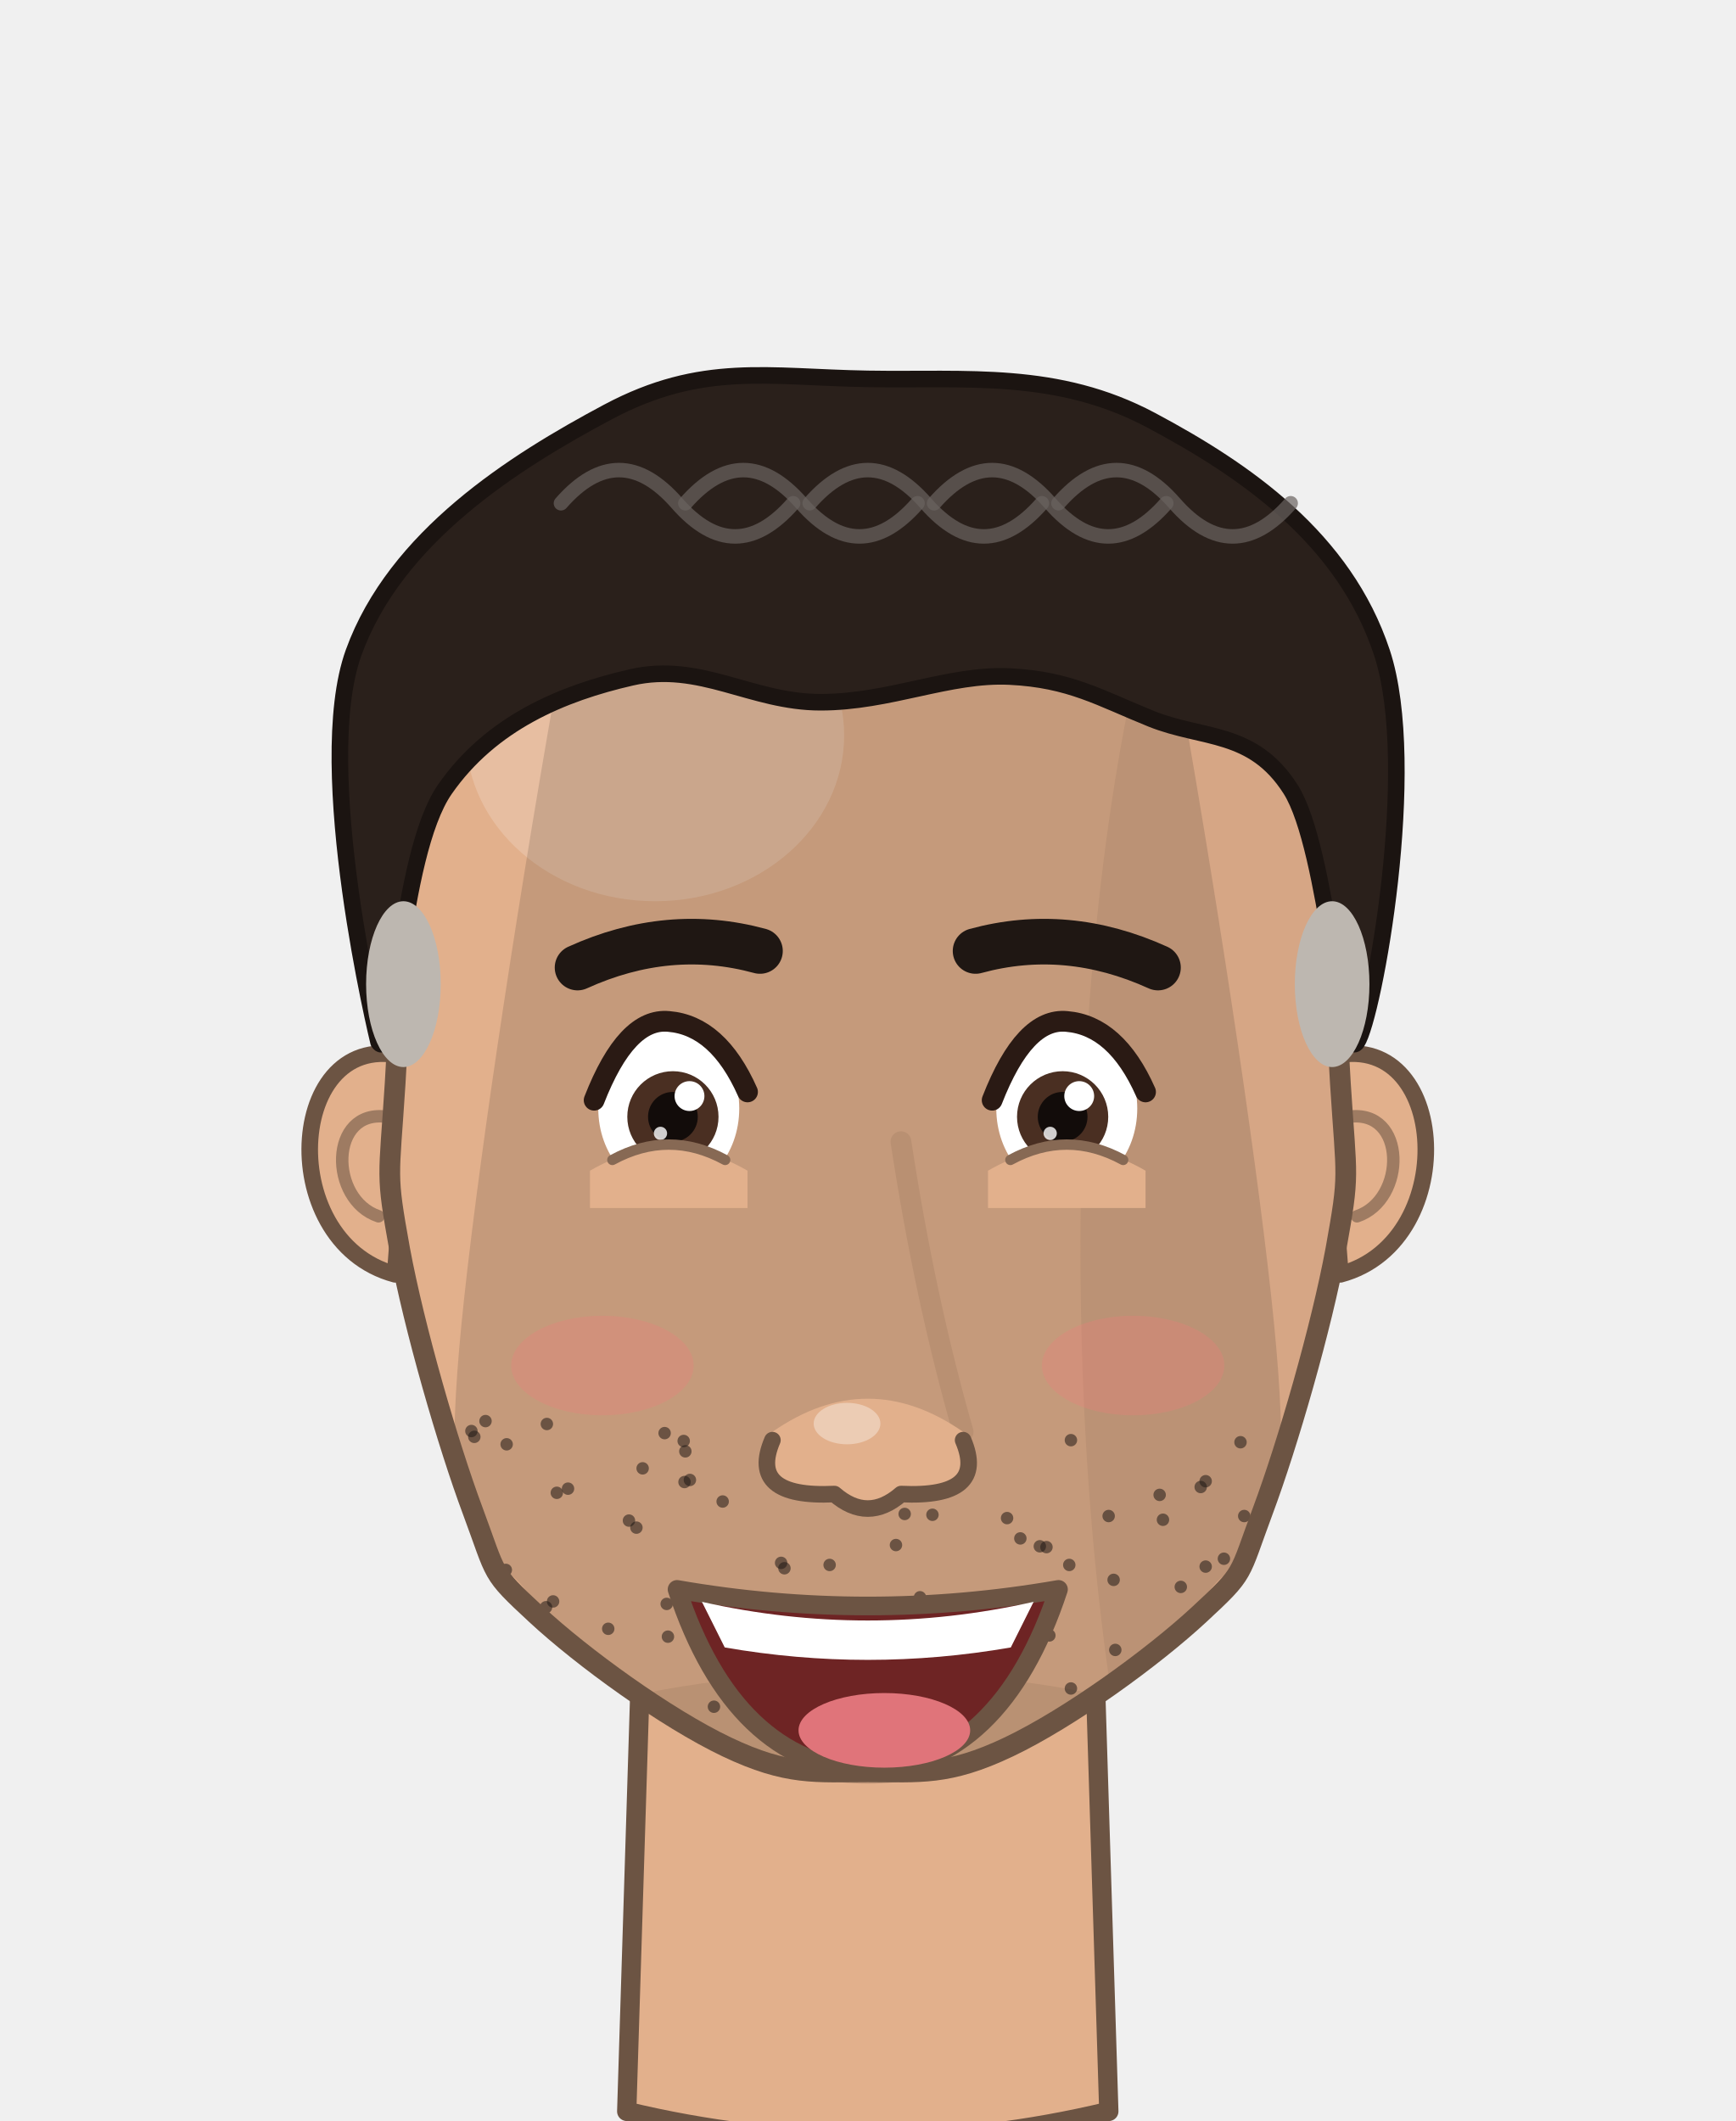
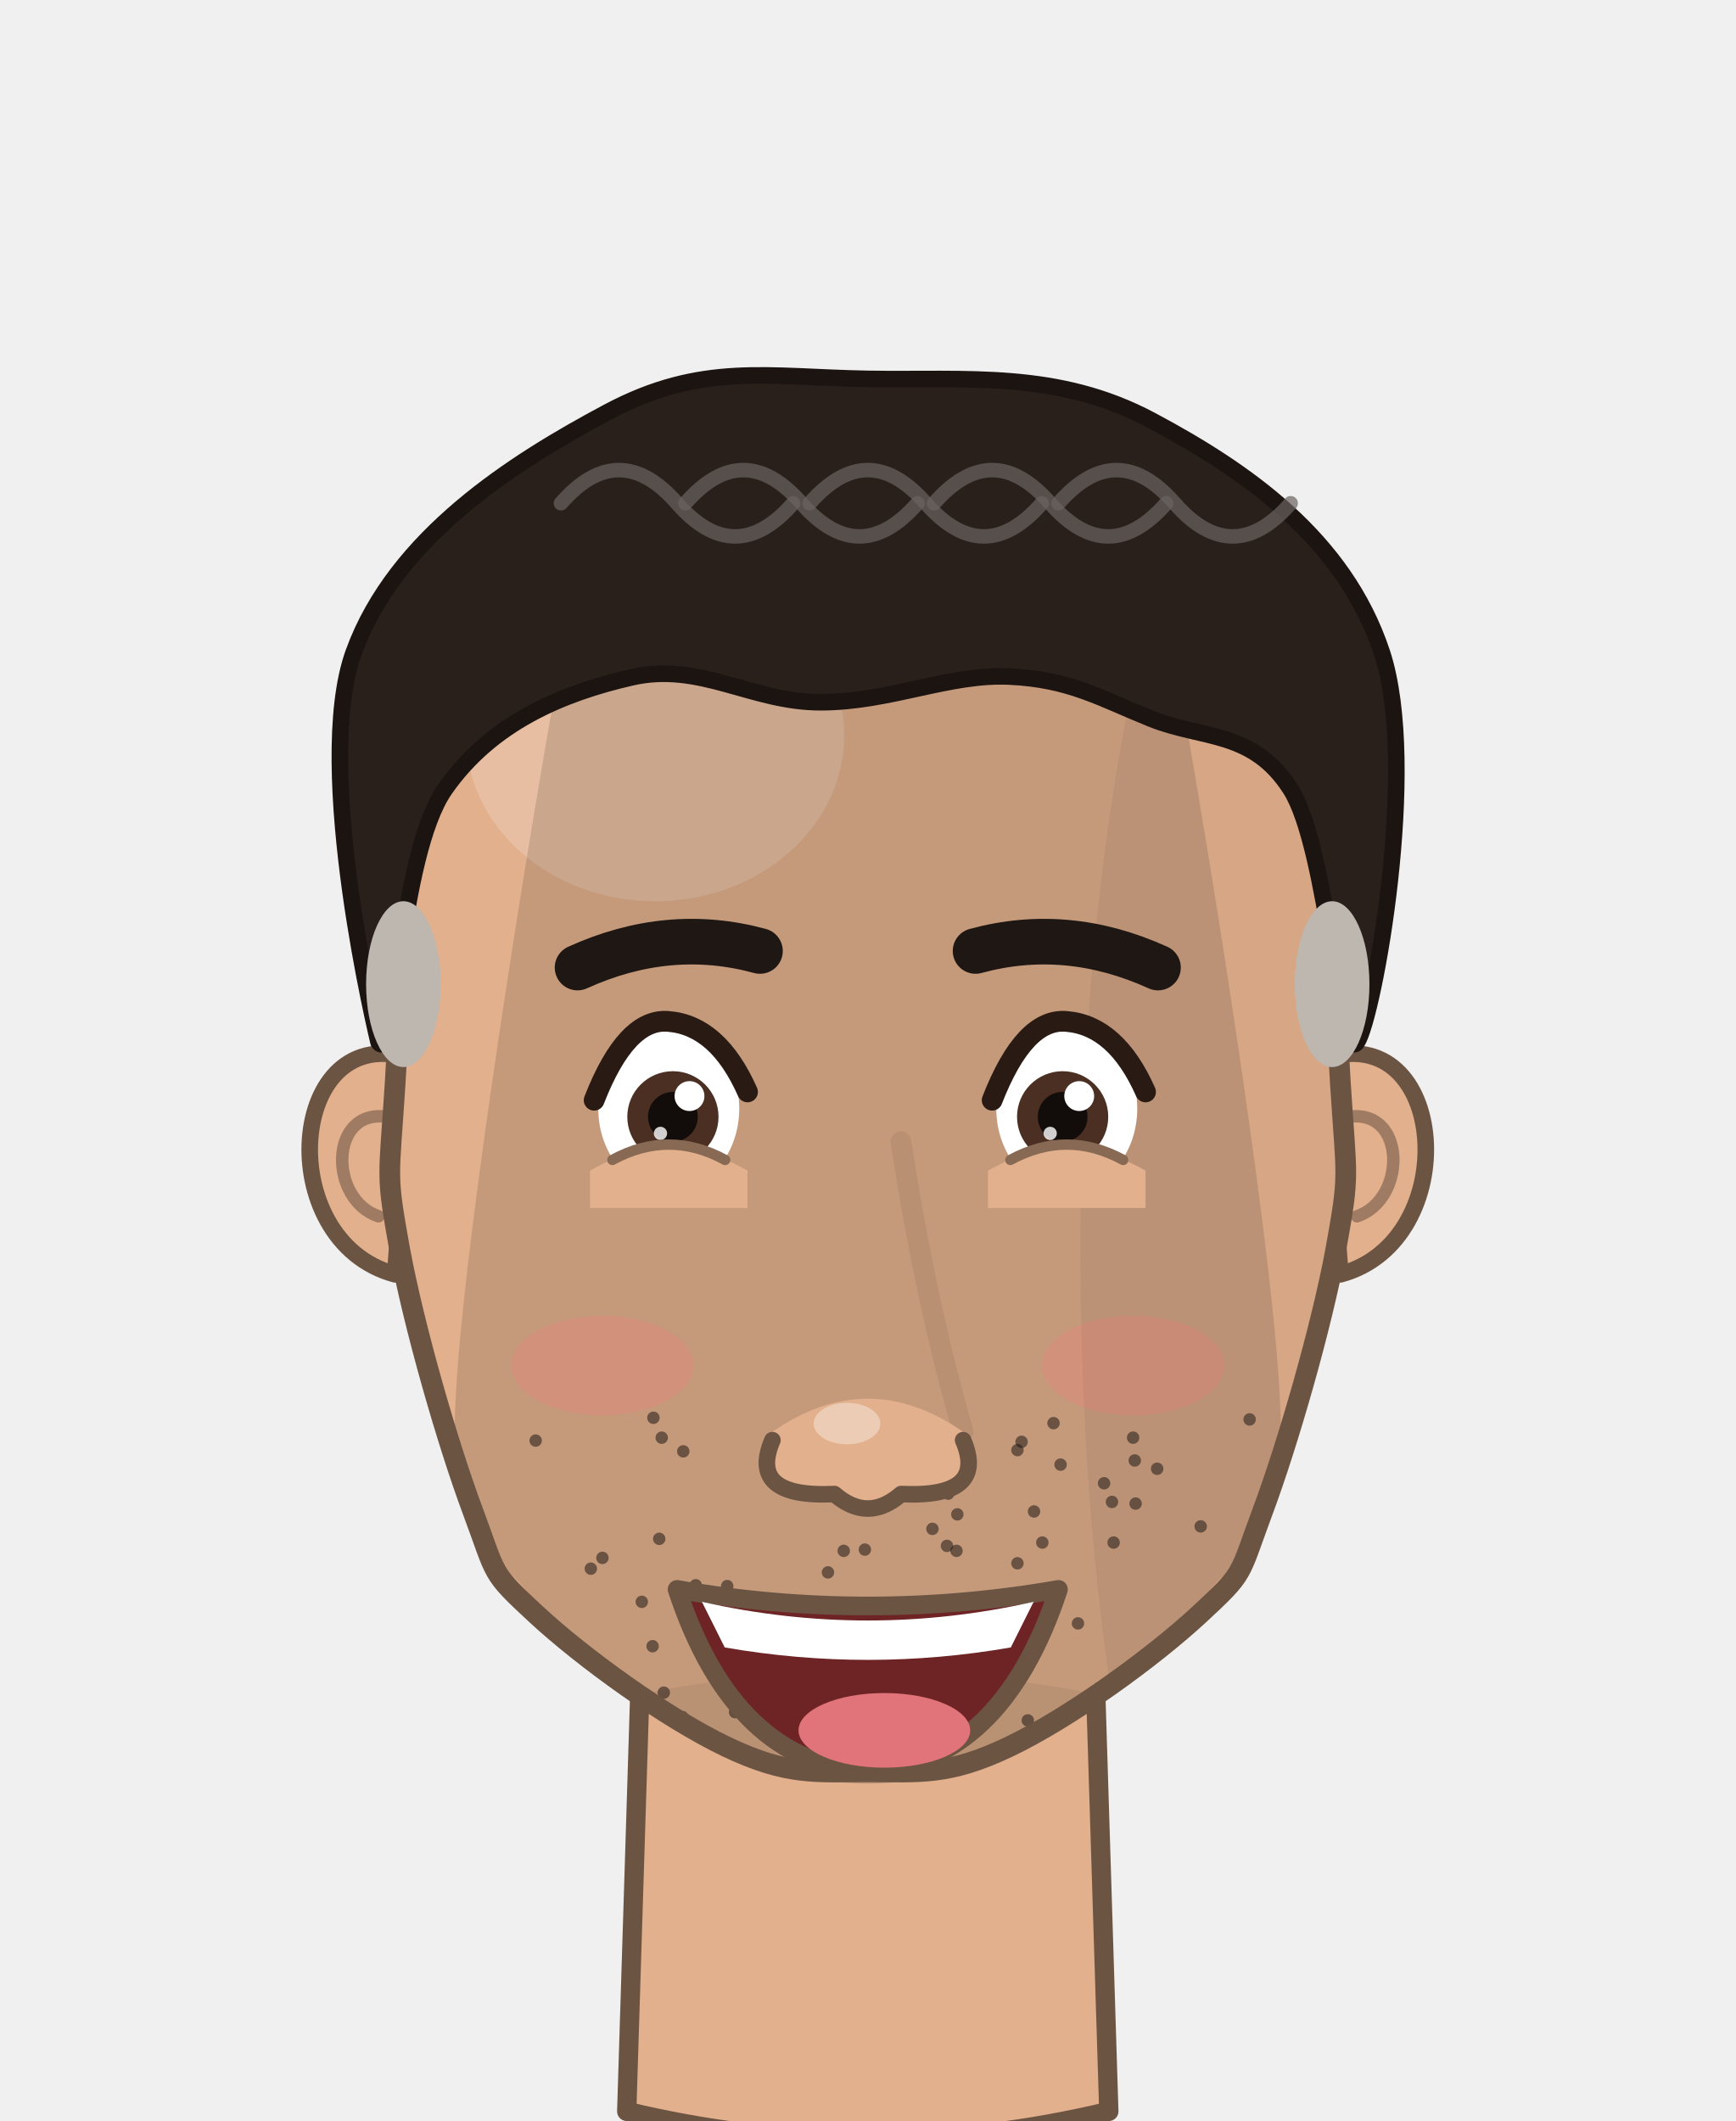
<svg xmlns="http://www.w3.org/2000/svg" viewBox="20 20 360 440" width="360" height="440">
  <path d="M 154.0,330 L 150.0,458 Q 200.0,470 250.0,458 L 246.0,330 Z" fill="#e2b08c" stroke="#6c5443" stroke-width="4" stroke-linecap="round" stroke-linejoin="round" />
  <path d="M 154.0,372 Q 200.0,408 246.0,372 L 246.0,340 L 154.0,340 Z" fill="#b48c70" opacity="0.8" />
  <g transform="translate(0 26) translate(200 236) scale(0.86) translate(-200 -236)">
-     <path d="M 90.0,210 C 60.0,200 56.0,254 86.0,262 Z" fill="#e2b08c" stroke="#6c5443" stroke-width="4" stroke-linecap="round" stroke-linejoin="round" />
+     <path d="M 90.0,210.0 C 60.0,200.0 56.0,254.0 86.0,262.0 Z" fill="#e2b08c" stroke="#6c5443" stroke-width="4" stroke-linecap="round" stroke-linejoin="round" />
    <path d="M 84.0,224 C 70.0,222 70.0,244 82.0,248" fill="none" stroke="#9e7b62" stroke-width="3" stroke-linecap="round" stroke-linejoin="round" />
-     <path d="M 310.0,210 C 340.0,200 344.0,254 314.0,262 Z" fill="#e2b08c" stroke="#6c5443" stroke-width="4" stroke-linecap="round" stroke-linejoin="round" />
+     <path d="M 310.0,210.0 C 340.0,200.0 344.0,254.0 314.0,262.0 Z" fill="#e2b08c" stroke="#6c5443" stroke-width="4" stroke-linecap="round" stroke-linejoin="round" />
    <path d="M 316.0,224 C 330.0,222 330.0,244 318.0,248" fill="none" stroke="#9e7b62" stroke-width="3" stroke-linecap="round" stroke-linejoin="round" />
    <clipPath id="f-romain">
      <path d="M 200.0,72.0 C 200.0,72.0 251.5,71.9 270.7,82.0 C 289.9,92.1 296.9,102.4 304.9,127.0 C 312.8,151.6 312.5,192.3 314.0,216.0 C 315.5,239.7 316.3,237.1 312.9,256.0 C 309.4,274.9 301.3,302.9 295.3,319.0 C 289.3,335.1 291.2,333.6 280.0,344.0 C 268.8,354.4 248.7,369.0 234.0,376.0 C 219.3,383.0 212.5,382.0 200.0,382.0 C 187.5,382.0 180.7,383.0 166.0,376.0 C 151.3,369.0 131.2,354.4 120.0,344.0 C 108.8,333.6 110.7,335.1 104.7,319.0 C 98.7,302.9 90.6,274.9 87.1,256.0 C 83.7,237.1 84.5,239.7 86.0,216.0 C 87.5,192.3 87.2,151.6 95.1,127.0 C 103.1,102.4 110.1,92.1 129.3,82.0 C 148.5,71.9 174.1,72.0 200.0,72.0 Z" />
    </clipPath>
    <path d="M 200.0,72.0 C 200.0,72.0 251.5,71.9 270.7,82.0 C 289.9,92.1 296.9,102.4 304.9,127.0 C 312.8,151.6 312.5,192.3 314.0,216.0 C 315.5,239.7 316.3,237.1 312.9,256.0 C 309.4,274.9 301.3,302.9 295.3,319.0 C 289.3,335.1 291.2,333.6 280.0,344.0 C 268.8,354.4 248.7,369.0 234.0,376.0 C 219.3,383.0 212.5,382.0 200.0,382.0 C 187.5,382.0 180.7,383.0 166.0,376.0 C 151.3,369.0 131.2,354.4 120.0,344.0 C 108.8,333.6 110.7,335.1 104.7,319.0 C 98.7,302.9 90.6,274.9 87.1,256.0 C 83.7,237.1 84.5,239.7 86.0,216.0 C 87.5,192.3 87.2,151.6 95.1,127.0 C 103.1,102.4 110.1,92.1 129.3,82.0 C 148.5,71.9 174.1,72.0 200.0,72.0 Z" fill="#e2b08c" />
    <g clip-path="url(#f-romain)">
      <ellipse cx="308.3" cy="256" rx="57.0" ry="217.0" fill="#c29778" opacity="0.38" />
      <ellipse cx="200.0" cy="392" rx="102.6" ry="34" fill="#c29778" opacity="0.45" />
      <ellipse cx="148.7" cy="132" rx="45.6" ry="40" fill="#ffffff" opacity="0.18" />
      <path d="M 200.0,-26.0 C 200.0,-26.0 226.0,-79.0 244.0,-24.0 C 262.0,31.0 291.4,206.9 298.0,274.0 C 304.6,341.1 290.6,322.9 280.0,342.0 C 269.4,361.1 254.7,370.3 240.0,378.0 C 225.3,385.7 214.7,384.0 200.0,384.0 C 185.3,384.0 174.7,385.7 160.0,378.0 C 145.3,370.3 130.6,361.1 120.0,342.0 C 109.4,322.9 95.4,341.1 102.0,274.0 C 108.6,206.9 138.0,31.0 156.0,-24.0 C 174.0,-79.0 183.9,-26.0 200.0,-26.0 Z" fill="#2a201b" opacity="0.156" />
-       <circle cx="112.7" cy="333.3" r="1.5" fill="#211915" opacity="0.55" />
-       <circle cx="275.5" cy="337.4" r="1.5" fill="#211915" opacity="0.55" />
-       <circle cx="248.6" cy="332.1" r="1.5" fill="#211915" opacity="0.55" />
-       <circle cx="209.7" cy="306.3" r="1.5" fill="#211915" opacity="0.55" />
-       <circle cx="259.7" cy="352.6" r="1.5" fill="#211915" opacity="0.55" />
-       <circle cx="137.4" cy="347.5" r="1.5" fill="#211915" opacity="0.55" />
-       <circle cx="187.2" cy="368.4" r="1.5" fill="#211915" opacity="0.55" />
-       <circle cx="281.5" cy="332.5" r="1.5" fill="#211915" opacity="0.55" />
-       <circle cx="182.6" cy="362.4" r="1.5" fill="#211915" opacity="0.55" />
-       <circle cx="151.8" cy="349.4" r="1.5" fill="#211915" opacity="0.55" />
-       <circle cx="151.5" cy="341.5" r="1.5" fill="#211915" opacity="0.55" />
-       <circle cx="124.1" cy="340.9" r="1.5" fill="#211915" opacity="0.55" />
-       <circle cx="285.9" cy="330.6" r="1.5" fill="#211915" opacity="0.55" />
-       <circle cx="244.6" cy="343.4" r="1.5" fill="#211915" opacity="0.55" />
-       <circle cx="243.1" cy="327.8" r="1.5" fill="#211915" opacity="0.55" />
-       <circle cx="206.8" cy="327.3" r="1.5" fill="#211915" opacity="0.55" />
-       <circle cx="130.3" cy="363.1" r="1.5" fill="#211915" opacity="0.55" />
-       <circle cx="290.8" cy="320.3" r="1.5" fill="#211915" opacity="0.55" />
-       <circle cx="105.1" cy="301.2" r="1.5" fill="#211915" opacity="0.55" />
-       <circle cx="212.6" cy="339.9" r="1.5" fill="#211915" opacity="0.55" />
-       <circle cx="162.6" cy="355.3" r="1.5" fill="#211915" opacity="0.55" />
-       <circle cx="258.1" cy="320.3" r="1.5" fill="#211915" opacity="0.55" />
-       <circle cx="155.8" cy="312.1" r="1.5" fill="#211915" opacity="0.55" />
-       <circle cx="276.8" cy="362.3" r="1.5" fill="#211915" opacity="0.55" />
-       <circle cx="233.6" cy="320.8" r="1.5" fill="#211915" opacity="0.55" />
-       <circle cx="157.1" cy="311.6" r="1.5" fill="#211915" opacity="0.55" />
-       <circle cx="169.6" cy="353.2" r="1.5" fill="#211915" opacity="0.55" />
-       <circle cx="281.5" cy="311.9" r="1.5" fill="#211915" opacity="0.55" />
-       <circle cx="259.3" cy="335.7" r="1.5" fill="#211915" opacity="0.55" />
-       <circle cx="179.1" cy="331.6" r="1.5" fill="#211915" opacity="0.55" />
-       <circle cx="156.0" cy="304.7" r="1.5" fill="#211915" opacity="0.55" />
-       <circle cx="277.8" cy="367.3" r="1.5" fill="#211915" opacity="0.55" />
-       <circle cx="200.2" cy="341.9" r="1.5" fill="#211915" opacity="0.55" />
-       <circle cx="249.0" cy="361.9" r="1.5" fill="#211915" opacity="0.55" />
-       <circle cx="177.2" cy="350.3" r="1.5" fill="#211915" opacity="0.55" />
-       <circle cx="249.0" cy="302.0" r="1.5" fill="#211915" opacity="0.55" />
-       <circle cx="278.2" cy="347.1" r="1.5" fill="#211915" opacity="0.55" />
-       <circle cx="107.8" cy="297.4" r="1.5" fill="#211915" opacity="0.55" />
-       <circle cx="219.9" cy="303.8" r="1.5" fill="#211915" opacity="0.55" />
-       <circle cx="289.9" cy="302.5" r="1.5" fill="#211915" opacity="0.55" />
-       <circle cx="231.8" cy="352.1" r="1.5" fill="#211915" opacity="0.55" />
-       <circle cx="124.0" cy="355.5" r="1.5" fill="#211915" opacity="0.55" />
-       <circle cx="202.4" cy="296.7" r="1.5" fill="#211915" opacity="0.55" />
-       <circle cx="178.1" cy="350.2" r="1.5" fill="#211915" opacity="0.55" />
-       <circle cx="236.8" cy="325.7" r="1.5" fill="#211915" opacity="0.55" />
-       <circle cx="218.1" cy="299.4" r="1.5" fill="#211915" opacity="0.55" />
-       <circle cx="208.9" cy="319.8" r="1.5" fill="#211915" opacity="0.55" />
-       <circle cx="265.9" cy="360.9" r="1.5" fill="#211915" opacity="0.55" />
-       <circle cx="179.9" cy="332.9" r="1.5" fill="#211915" opacity="0.55" />
-       <circle cx="144.2" cy="323.1" r="1.5" fill="#211915" opacity="0.55" />
-       <circle cx="215.6" cy="320.0" r="1.5" fill="#211915" opacity="0.55" />
-       <circle cx="151.0" cy="300.3" r="1.5" fill="#211915" opacity="0.55" />
-       <circle cx="271.2" cy="321.2" r="1.5" fill="#211915" opacity="0.55" />
-       <circle cx="104.4" cy="299.8" r="1.5" fill="#211915" opacity="0.55" />
-       <circle cx="241.5" cy="327.6" r="1.5" fill="#211915" opacity="0.55" />
-       <circle cx="155.6" cy="302.2" r="1.5" fill="#211915" opacity="0.55" />
-       <circle cx="165.0" cy="316.8" r="1.5" fill="#211915" opacity="0.55" />
-       <circle cx="122.4" cy="342.3" r="1.5" fill="#211915" opacity="0.55" />
-       <circle cx="142.4" cy="321.4" r="1.5" fill="#211915" opacity="0.55" />
-       <circle cx="122.6" cy="298.1" r="1.5" fill="#211915" opacity="0.55" />
-       <circle cx="135.0" cy="357.7" r="1.5" fill="#211915" opacity="0.55" />
-       <circle cx="120.9" cy="369.9" r="1.5" fill="#211915" opacity="0.55" />
-       <circle cx="125.0" cy="314.7" r="1.5" fill="#211915" opacity="0.55" />
-       <circle cx="112.9" cy="303.0" r="1.5" fill="#211915" opacity="0.55" />
-       <circle cx="162.9" cy="366.3" r="1.5" fill="#211915" opacity="0.55" />
-       <circle cx="280.3" cy="313.3" r="1.5" fill="#211915" opacity="0.55" />
-       <circle cx="127.7" cy="313.7" r="1.5" fill="#211915" opacity="0.55" />
-       <circle cx="270.4" cy="315.2" r="1.5" fill="#211915" opacity="0.55" />
-       <circle cx="190.8" cy="332.1" r="1.5" fill="#211915" opacity="0.55" />
-       <circle cx="145.7" cy="308.8" r="1.5" fill="#211915" opacity="0.55" />
-       <circle cx="243.8" cy="349.1" r="1.5" fill="#211915" opacity="0.55" />
+       <circle cx="209.6" cy="309.1" r="1.5" fill="#211915" opacity="0.55" />
+       <circle cx="146.3" cy="364.0" r="1.5" fill="#211915" opacity="0.55" />
+       <circle cx="258.9" cy="316.9" r="1.5" fill="#211915" opacity="0.55" />
+       <circle cx="136.0" cy="330.4" r="1.5" fill="#211915" opacity="0.55" />
+       <circle cx="212.9" cy="310.2" r="1.5" fill="#211915" opacity="0.55" />
+       <circle cx="119.9" cy="302.1" r="1.5" fill="#211915" opacity="0.55" />
+       <circle cx="264.6" cy="317.3" r="1.5" fill="#211915" opacity="0.55" />
+       <circle cx="215.6" cy="323.4" r="1.5" fill="#211915" opacity="0.55" />
+       <circle cx="250.7" cy="346.2" r="1.5" fill="#211915" opacity="0.55" />
+       <circle cx="240.1" cy="319.2" r="1.5" fill="#211915" opacity="0.55" />
+       <circle cx="150.8" cy="362.9" r="1.5" fill="#211915" opacity="0.55" />
+       <circle cx="255.4" cy="362.6" r="1.5" fill="#211915" opacity="0.55" />
+       <circle cx="233.9" cy="339.3" r="1.5" fill="#211915" opacity="0.55" />
+       <circle cx="222.6" cy="306.2" r="1.5" fill="#211915" opacity="0.55" />
+       <circle cx="259.3" cy="326.7" r="1.5" fill="#211915" opacity="0.55" />
+       <circle cx="155.3" cy="368.8" r="1.5" fill="#211915" opacity="0.55" />
+       <circle cx="264.0" cy="301.4" r="1.5" fill="#211915" opacity="0.55" />
+       <circle cx="148.3" cy="296.6" r="1.5" fill="#211915" opacity="0.55" />
+       <circle cx="164.7" cy="346.2" r="1.5" fill="#211915" opacity="0.55" />
+       <circle cx="229.0" cy="341.9" r="1.5" fill="#211915" opacity="0.55" />
+       <circle cx="158.5" cy="337.0" r="1.5" fill="#211915" opacity="0.55" />
+       <circle cx="219.1" cy="327.5" r="1.5" fill="#211915" opacity="0.55" />
+       <circle cx="242.1" cy="326.7" r="1.5" fill="#211915" opacity="0.55" />
+       <circle cx="264.4" cy="306.9" r="1.5" fill="#211915" opacity="0.55" />
+       <circle cx="200.0" cy="362.1" r="1.5" fill="#211915" opacity="0.55" />
+       <circle cx="215.3" cy="352.8" r="1.5" fill="#211915" opacity="0.55" />
+       <circle cx="203.1" cy="355.1" r="1.5" fill="#211915" opacity="0.55" />
+       <circle cx="187.4" cy="345.8" r="1.5" fill="#211915" opacity="0.55" />
+       <circle cx="236.1" cy="331.7" r="1.5" fill="#211915" opacity="0.55" />
+       <circle cx="221.4" cy="328.7" r="1.5" fill="#211915" opacity="0.55" />
+       <circle cx="236.1" cy="304.4" r="1.5" fill="#211915" opacity="0.55" />
+       <circle cx="145.5" cy="341.0" r="1.5" fill="#211915" opacity="0.55" />
+       <circle cx="150.3" cy="301.4" r="1.5" fill="#211915" opacity="0.55" />
+       <circle cx="191.3" cy="351.3" r="1.5" fill="#211915" opacity="0.55" />
+       <circle cx="155.5" cy="304.7" r="1.5" fill="#211915" opacity="0.55" />
+       <circle cx="115.1" cy="338.1" r="1.5" fill="#211915" opacity="0.55" />
+       <circle cx="194.2" cy="328.7" r="1.5" fill="#211915" opacity="0.55" />
+       <circle cx="292.1" cy="297.0" r="1.5" fill="#211915" opacity="0.55" />
+       <circle cx="183.1" cy="363.6" r="1.5" fill="#211915" opacity="0.55" />
+       <circle cx="190.4" cy="333.9" r="1.5" fill="#211915" opacity="0.55" />
+       <circle cx="230.7" cy="340.8" r="1.5" fill="#211915" opacity="0.55" />
+       <circle cx="269.8" cy="308.9" r="1.5" fill="#211915" opacity="0.55" />
+       <circle cx="207.8" cy="298.5" r="1.5" fill="#211915" opacity="0.55" />
+       <circle cx="134.0" cy="368.1" r="1.5" fill="#211915" opacity="0.55" />
+       <circle cx="269.7" cy="366.5" r="1.5" fill="#211915" opacity="0.55" />
+       <circle cx="210.8" cy="357.9" r="1.5" fill="#211915" opacity="0.55" />
+       <circle cx="168.0" cy="367.6" r="1.5" fill="#211915" opacity="0.55" />
+       <circle cx="160.4" cy="345.2" r="1.5" fill="#211915" opacity="0.55" />
+       <circle cx="199.3" cy="328.4" r="1.5" fill="#211915" opacity="0.55" />
+       <circle cx="280.3" cy="322.8" r="1.5" fill="#211915" opacity="0.55" />
+       <circle cx="238.6" cy="369.6" r="1.5" fill="#211915" opacity="0.55" />
+       <circle cx="187.0" cy="299.9" r="1.5" fill="#211915" opacity="0.55" />
+       <circle cx="148.1" cy="351.7" r="1.5" fill="#211915" opacity="0.55" />
+       <circle cx="214.7" cy="301.9" r="1.5" fill="#211915" opacity="0.55" />
+       <circle cx="219.4" cy="314.9" r="1.5" fill="#211915" opacity="0.55" />
+       <circle cx="117.3" cy="341.6" r="1.5" fill="#211915" opacity="0.55" />
+       <circle cx="211.1" cy="299.7" r="1.5" fill="#211915" opacity="0.55" />
+       <circle cx="161.5" cy="346.3" r="1.5" fill="#211915" opacity="0.55" />
+       <circle cx="133.2" cy="333.0" r="1.5" fill="#211915" opacity="0.55" />
+       <circle cx="237.1" cy="302.4" r="1.5" fill="#211915" opacity="0.55" />
+       <circle cx="192.5" cy="307.9" r="1.5" fill="#211915" opacity="0.55" />
+       <circle cx="180.5" cy="305.8" r="1.5" fill="#211915" opacity="0.55" />
+       <circle cx="246.5" cy="307.9" r="1.5" fill="#211915" opacity="0.55" />
+       <circle cx="221.6" cy="319.9" r="1.5" fill="#211915" opacity="0.55" />
+       <circle cx="172.4" cy="366.1" r="1.5" fill="#211915" opacity="0.55" />
+       <circle cx="200.8" cy="341.9" r="1.5" fill="#211915" opacity="0.55" />
+       <circle cx="244.8" cy="297.9" r="1.5" fill="#211915" opacity="0.55" />
+       <circle cx="257.0" cy="312.4" r="1.5" fill="#211915" opacity="0.55" />
+       <circle cx="149.7" cy="325.8" r="1.5" fill="#211915" opacity="0.55" />
+       <circle cx="166.1" cy="337.2" r="1.5" fill="#211915" opacity="0.55" />
+       <circle cx="214.4" cy="344.6" r="1.5" fill="#211915" opacity="0.55" />
    </g>
    <path d="M 200.0,72.0 C 200.0,72.0 251.5,71.9 270.7,82.0 C 289.9,92.1 296.9,102.4 304.9,127.0 C 312.8,151.6 312.5,192.3 314.0,216.0 C 315.5,239.7 316.3,237.1 312.9,256.0 C 309.4,274.9 301.3,302.9 295.3,319.0 C 289.3,335.1 291.2,333.6 280.0,344.0 C 268.8,354.4 248.7,369.0 234.0,376.0 C 219.3,383.0 212.5,382.0 200.0,382.0 C 187.5,382.0 180.7,383.0 166.0,376.0 C 151.3,369.0 131.2,354.4 120.0,344.0 C 108.8,333.6 110.7,335.1 104.7,319.0 C 98.7,302.9 90.6,274.9 87.1,256.0 C 83.7,237.1 84.5,239.7 86.0,216.0 C 87.5,192.3 87.2,151.6 95.1,127.0 C 103.1,102.4 110.1,92.1 129.3,82.0 C 148.5,71.9 174.1,72.0 200.0,72.0 Z" fill="none" stroke="#6c5443" stroke-width="5" stroke-linecap="round" stroke-linejoin="round" />
    <ellipse cx="136.0" cy="284" rx="22" ry="12" fill="#f07a7a" opacity="0.28" />
    <ellipse cx="264.0" cy="284" rx="22" ry="12" fill="#f07a7a" opacity="0.28" />
    <ellipse cx="152.0" cy="222" rx="17.0" ry="20.0" fill="#ffffff" />
    <circle cx="153.0" cy="224" r="11.0" fill="#4a2f22" />
    <circle cx="153.0" cy="224" r="6.0" fill="#120c0a" />
    <circle cx="157.0" cy="219.0" r="3.6" fill="#ffffff" />
    <circle cx="150.0" cy="228.0" r="1.6" fill="#ffffff" opacity="0.8" />
    <path d="M 134.0,220 Q 141.8,200.0 152.0,201.0 Q 163.9,202.0 171.0,218" fill="none" stroke="#2a1a14" stroke-width="5" stroke-linecap="round" stroke-linejoin="round" />
    <path d="M 133.0,237.0 Q 152.0,226.0 171.0,237.0 L 171.0,246.0 L 133.0,246.0 Z" fill="#e2b08c" />
    <path d="M 138.4,234.4 Q 152.0,227.0 165.6,234.4" fill="none" stroke="#876954" stroke-width="2.5" stroke-linecap="round" stroke-linejoin="round" />
    <ellipse cx="248.0" cy="222" rx="17.0" ry="20.0" fill="#ffffff" />
    <circle cx="247.0" cy="224" r="11.0" fill="#4a2f22" />
    <circle cx="247.0" cy="224" r="6.0" fill="#120c0a" />
    <circle cx="251.0" cy="219.0" r="3.6" fill="#ffffff" />
    <circle cx="244.0" cy="228.0" r="1.6" fill="#ffffff" opacity="0.8" />
    <path d="M 230.0,220 Q 237.8,200.0 248.0,201.0 Q 259.9,202.0 267.0,218" fill="none" stroke="#2a1a14" stroke-width="5" stroke-linecap="round" stroke-linejoin="round" />
    <path d="M 229.0,237.0 Q 248.0,226.0 267.0,237.0 L 267.0,246.0 L 229.0,246.0 Z" fill="#e2b08c" />
    <path d="M 234.4,234.4 Q 248.0,227.0 261.6,234.4" fill="none" stroke="#876954" stroke-width="2.5" stroke-linecap="round" stroke-linejoin="round" />
    <path d="M 174.0,184.0 Q 152.0,178.0 130.0,188.0" fill="none" stroke="#1f1713" stroke-width="11" stroke-linecap="round" stroke-linejoin="round" />
    <path d="M 226.0,184.0 Q 248.0,178.0 270.0,188.0" fill="none" stroke="#1f1713" stroke-width="11" stroke-linecap="round" stroke-linejoin="round" />
    <path d="M 208.0,230 Q 213.8,268.0 223.0,300" fill="none" stroke="#b99072" stroke-width="5" stroke-linecap="round" stroke-linejoin="round" />
    <path d="M 177.0,300 Q 200.0,284 223.0,300 Q 229.0,316 208.05,315 Q 200.0,322 191.95,315 Q 171.0,316 177.0,300 Z" fill="#e2b08c" />
    <path d="M 177.0,302 Q 171.0,316 191.95,315 Q 200.0,322 208.05,315 Q 229.0,316 223.0,302" fill="none" stroke="#6c5443" stroke-width="4" stroke-linecap="round" stroke-linejoin="round" />
    <ellipse cx="195.0" cy="298" rx="8.05" ry="5" fill="#ffffff" opacity="0.35" />
    <path d="M 154.0,338 Q 200.0,346 246.0,338 Q 232.2,380 200.0,382 Q 167.8,380 154.0,338 Z" fill="#6e2424" stroke="#6c5443" stroke-width="4.5" stroke-linecap="round" stroke-linejoin="round" />
    <path d="M 160.0,341 Q 200.0,350 240.0,341 L 234.5,352 Q 200.0,358 165.5,352 Z" fill="#ffffff" />
    <ellipse cx="204.0" cy="372" rx="20.7" ry="9" fill="#e0747a" />
    <path d="M 82.0,206.0 C 82.0,206.0 65.9,139.9 76.0,112.0 C 86.1,84.1 114.6,66.1 137.3,54.0 C 160.0,41.9 176.0,45.6 200.0,46.0 C 224.0,46.4 245.7,43.9 268.4,56.0 C 291.1,68.1 314.9,84.5 324.0,112.0 C 333.1,139.5 322.0,199.9 318.0,206.0 C 314.0,212.1 311.1,159.3 302.0,145.0 C 292.9,130.7 280.8,133.0 268.4,128.0 C 256.0,123.0 248.8,118.5 234.2,117.8 C 219.6,117.1 205.3,124.0 188.6,124.0 C 171.9,124.0 159.6,114.2 143.0,118.0 C 126.4,121.8 109.2,128.9 98.0,145.0 C 86.8,161.1 86.0,212.1 82.0,206.0 Z" fill="#2a201b" stroke="#1b1411" stroke-width="4" stroke-linecap="round" stroke-linejoin="round" />
    <path d="M 126.0,76 q 14,-16 28,0 q 14,16 28,0" fill="none" stroke="#69625f" stroke-width="3.5" stroke-linecap="round" stroke-linejoin="round" opacity="0.7" />
    <path d="M 156.0,76 q 14,-16 28,0 q 14,16 28,0" fill="none" stroke="#69625f" stroke-width="3.5" stroke-linecap="round" stroke-linejoin="round" opacity="0.7" />
    <path d="M 186.0,76 q 14,-16 28,0 q 14,16 28,0" fill="none" stroke="#69625f" stroke-width="3.5" stroke-linecap="round" stroke-linejoin="round" opacity="0.7" />
    <path d="M 216.0,76 q 14,-16 28,0 q 14,16 28,0" fill="none" stroke="#69625f" stroke-width="3.5" stroke-linecap="round" stroke-linejoin="round" opacity="0.7" />
    <path d="M 246.0,76 q 14,-16 28,0 q 14,16 28,0" fill="none" stroke="#69625f" stroke-width="3.5" stroke-linecap="round" stroke-linejoin="round" opacity="0.7" />
    <ellipse cx="88.0" cy="192" rx="9" ry="20" fill="#bdb7b0" />
    <ellipse cx="312.0" cy="192" rx="9" ry="20" fill="#bdb7b0" />
  </g>
</svg>
